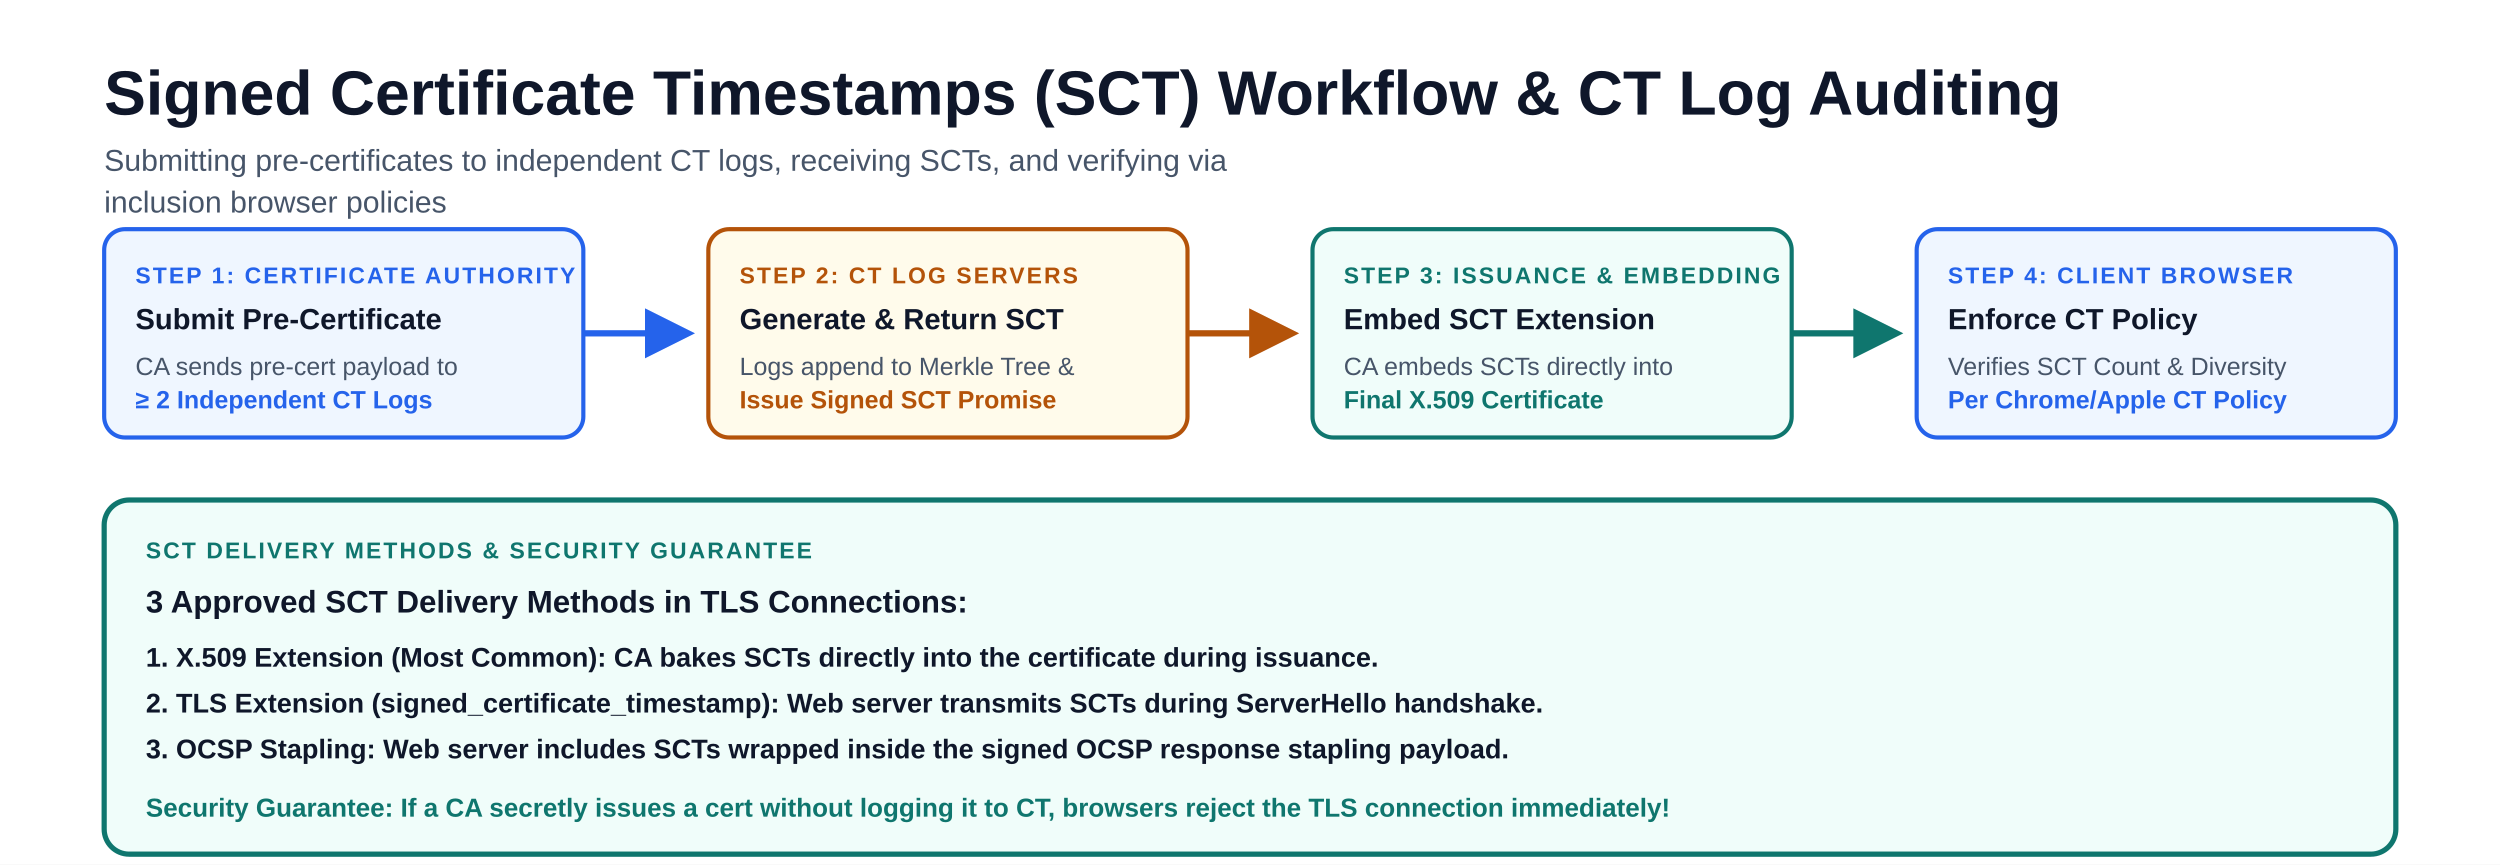
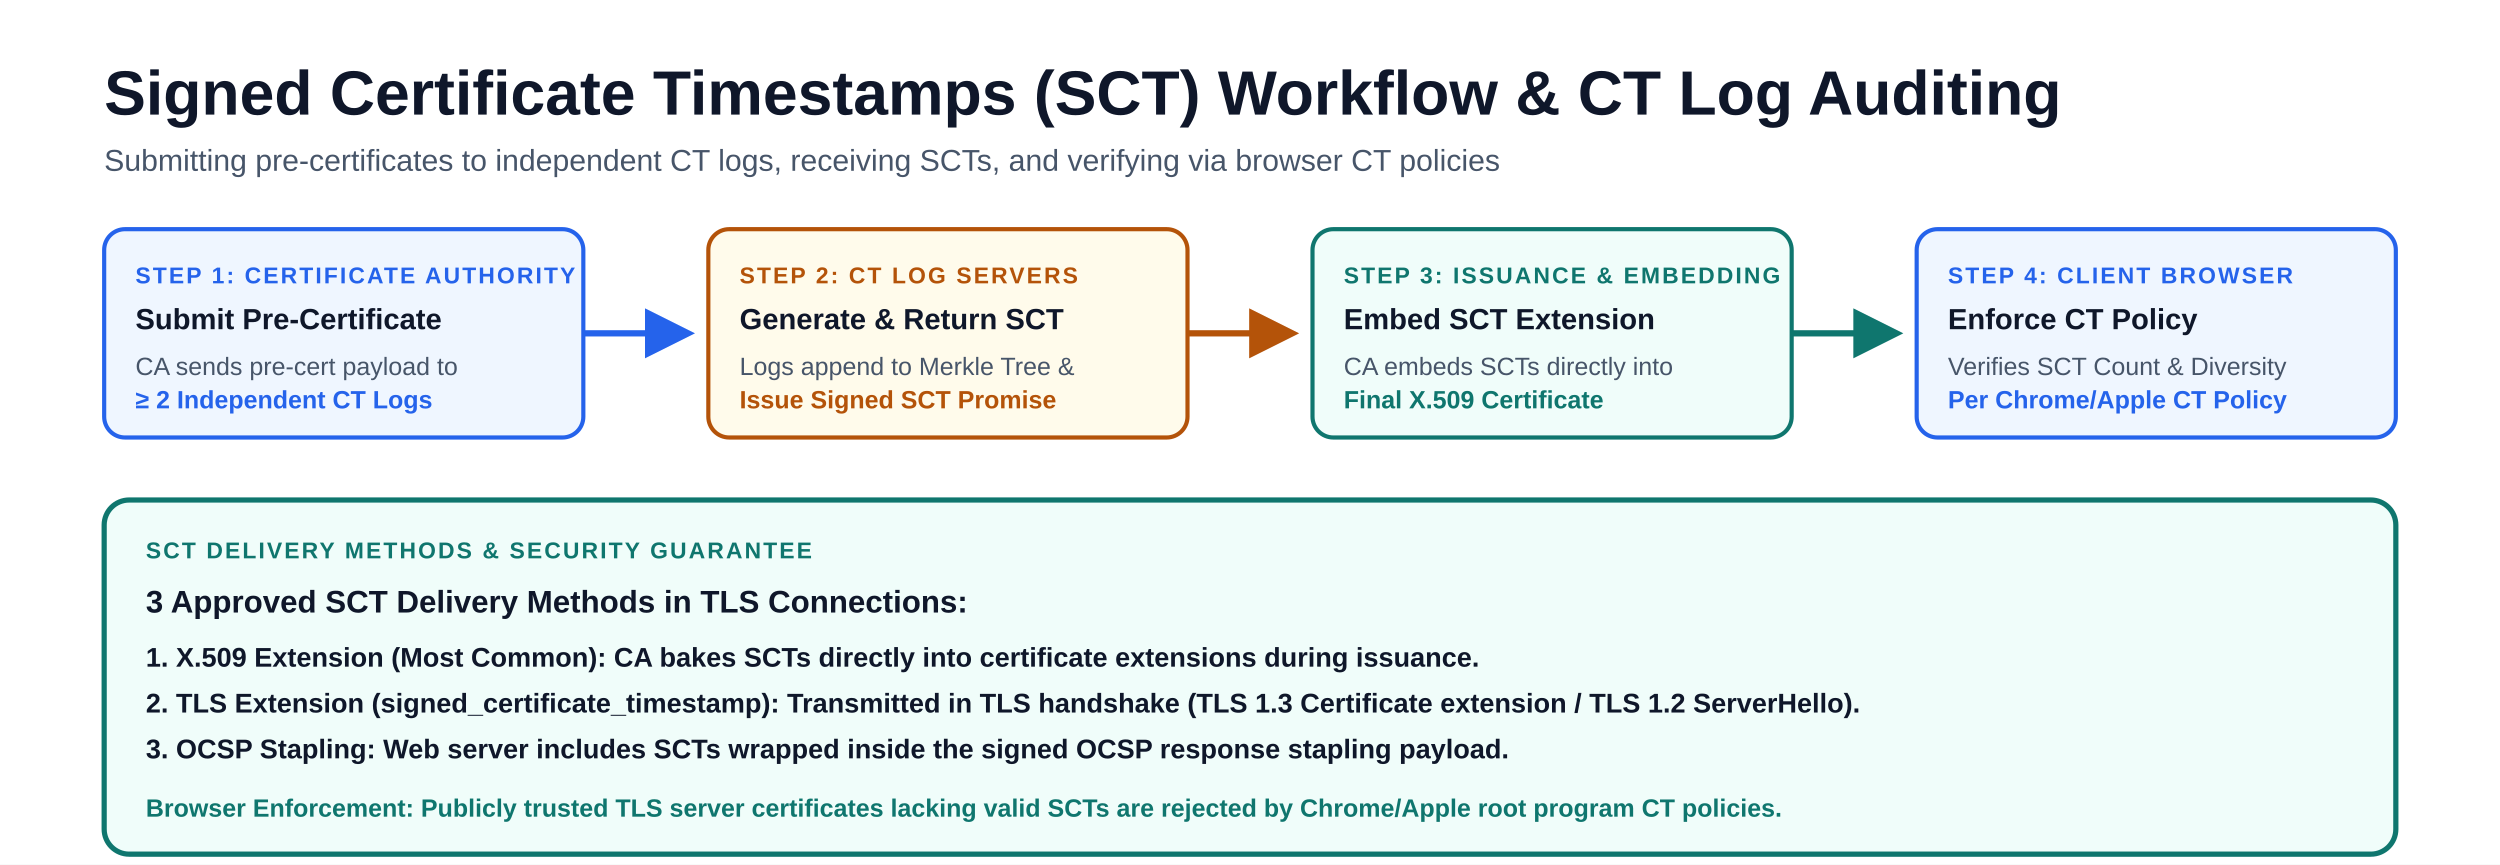
<svg xmlns="http://www.w3.org/2000/svg" viewBox="0 0 1200 415" font-family="-apple-system, BlinkMacSystemFont, 'Segoe UI', Arial, sans-serif" role="img" aria-labelledby="title description">
  <rect width="1200" height="415" fill="#ffffff" />
  <defs>
-     <marker id="arrow" viewBox="0 0 10 10" refX="8.5" refY="5" markerWidth="8" markerHeight="8" orient="auto">
-       <path d="M0 0 L10 5 L0 10Z" fill="#94a3b8" />
-     </marker>
-     <marker id="arrow-reverse" viewBox="0 0 10 10" refX="1.5" refY="5" markerWidth="8" markerHeight="8" orient="auto">
-       <path d="M10 0 L0 5 L10 10Z" fill="#94a3b8" />
-     </marker>
    <marker id="arrow-blue" viewBox="0 0 10 10" refX="8.5" refY="5" markerWidth="8" markerHeight="8" orient="auto">
      <path d="M0 0 L10 5 L0 10Z" fill="#2563eb" />
+     </marker>
+     <marker id="arrow-amber" viewBox="0 0 10 10" refX="8.5" refY="5" markerWidth="8" markerHeight="8" orient="auto">
+       <path d="M0 0 L10 5 L0 10Z" fill="#b45309" />
    </marker>
    <marker id="arrow-teal" viewBox="0 0 10 10" refX="8.5" refY="5" markerWidth="8" markerHeight="8" orient="auto">
      <path d="M0 0 L10 5 L0 10Z" fill="#0f766e" />
    </marker>
-     <marker id="arrow-amber" viewBox="0 0 10 10" refX="8.5" refY="5" markerWidth="8" markerHeight="8" orient="auto">
-       <path d="M0 0 L10 5 L0 10Z" fill="#b45309" />
-     </marker>
-     <marker id="arrow-violet" viewBox="0 0 10 10" refX="8.5" refY="5" markerWidth="8" markerHeight="8" orient="auto">
-       <path d="M0 0 L10 5 L0 10Z" fill="#7c3aed" />
-     </marker>
-     <marker id="arrow-red" viewBox="0 0 10 10" refX="8.5" refY="5" markerWidth="8" markerHeight="8" orient="auto">
-       <path d="M0 0 L10 5 L0 10Z" fill="#b91c1c" />
-     </marker>
  </defs>
  <text x="50" y="55" font-size="30" font-weight="850" fill="#0f172a">Signed Certificate Timestamps (SCT) Workflow &amp; CT Log Auditing</text>
-   <text x="50" y="82" font-size="14.5" fill="#475569">Submitting pre-certificates to independent CT logs, receiving SCTs, and verifying via</text>
-   <text x="50" y="102" font-size="14.5" fill="#475569">inclusion browser policies</text>
+   <text x="50" y="82" font-size="14.5" fill="#475569">Submitting pre-certificates to independent CT logs, receiving SCTs, and verifying via browser CT policies</text>
  <g>
    <rect x="50" y="110" width="230" height="100" rx="10" fill="#eff6ff" stroke="#2563eb" stroke-width="2" />
    <text x="65" y="136" font-size="11" font-weight="900" letter-spacing="1" fill="#2563eb">STEP 1: CERTIFICATE AUTHORITY</text>
    <text x="65" y="158" font-size="14" font-weight="800" fill="#0f172a">Submit Pre-Certificate</text>
    <text x="65" y="180" font-size="12" font-weight="500" fill="#475569">CA sends pre-cert payload to</text>
    <text x="65" y="196" font-size="12" font-weight="600" fill="#2563eb">≥ 2 Independent CT Logs</text>
    <path d="M 280 160 L 330 160" fill="none" stroke="#2563eb" stroke-width="3" marker-end="url(#arrow-blue)" />
    <rect x="340" y="110" width="230" height="100" rx="10" fill="#fffbeb" stroke="#b45309" stroke-width="2" />
    <text x="355" y="136" font-size="11" font-weight="900" letter-spacing="1" fill="#b45309">STEP 2: CT LOG SERVERS</text>
    <text x="355" y="158" font-size="14" font-weight="800" fill="#0f172a">Generate &amp; Return SCT</text>
    <text x="355" y="180" font-size="12" font-weight="500" fill="#475569">Logs append to Merkle Tree &amp;</text>
    <text x="355" y="196" font-size="12" font-weight="600" fill="#b45309">Issue Signed SCT Promise</text>
    <path d="M 570 160 L 620 160" fill="none" stroke="#b45309" stroke-width="3" marker-end="url(#arrow-amber)" />
    <rect x="630" y="110" width="230" height="100" rx="10" fill="#f0fdfa" stroke="#0f766e" stroke-width="2" />
    <text x="645" y="136" font-size="11" font-weight="900" letter-spacing="1" fill="#0f766e">STEP 3: ISSUANCE &amp; EMBEDDING</text>
    <text x="645" y="158" font-size="14" font-weight="800" fill="#0f172a">Embed SCT Extension</text>
    <text x="645" y="180" font-size="12" font-weight="500" fill="#475569">CA embeds SCTs directly into</text>
    <text x="645" y="196" font-size="12" font-weight="600" fill="#0f766e">Final X.509 Certificate</text>
    <path d="M 860 160 L 910 160" fill="none" stroke="#0f766e" stroke-width="3" marker-end="url(#arrow-teal)" />
    <rect x="920" y="110" width="230" height="100" rx="10" fill="#eff6ff" stroke="#2563eb" stroke-width="2" />
    <text x="935" y="136" font-size="11" font-weight="900" letter-spacing="1" fill="#2563eb">STEP 4: CLIENT BROWSER</text>
    <text x="935" y="158" font-size="14" font-weight="800" fill="#0f172a">Enforce CT Policy</text>
    <text x="935" y="180" font-size="12" font-weight="500" fill="#475569">Verifies SCT Count &amp; Diversity</text>
    <text x="935" y="196" font-size="12" font-weight="700" fill="#2563eb">Per Chrome/Apple CT Policy</text>
    <rect x="50" y="240" width="1100" height="170" rx="12" fill="#f0fdfa" stroke="#0f766e" stroke-width="2.5" />
    <text x="70" y="268" font-size="11" font-weight="900" letter-spacing="1" fill="#0f766e">SCT DELIVERY METHODS &amp; SECURITY GUARANTEE</text>
    <text x="70" y="294" font-size="15" font-weight="800" fill="#0f172a">3 Approved SCT Delivery Methods in TLS Connections:</text>
-     <text x="70" y="320" font-size="13" font-weight="600" fill="#0f172a">1. X.509 Extension (Most Common): CA bakes SCTs directly into the certificate during issuance.</text>
-     <text x="70" y="342" font-size="13" font-weight="600" fill="#0f172a">2. TLS Extension (signed_certificate_timestamp): Web server transmits SCTs during ServerHello handshake.</text>
+     <text x="70" y="320" font-size="13" font-weight="600" fill="#0f172a">1. X.509 Extension (Most Common): CA bakes SCTs directly into certificate extensions during issuance.</text>
+     <text x="70" y="342" font-size="13" font-weight="600" fill="#0f172a">2. TLS Extension (signed_certificate_timestamp): Transmitted in TLS handshake (TLS 1.3 Certificate extension / TLS 1.2 ServerHello).</text>
    <text x="70" y="364" font-size="13" font-weight="600" fill="#0f172a">3. OCSP Stapling: Web server includes SCTs wrapped inside the signed OCSP response stapling payload.</text>
-     <text x="70" y="392" font-size="12.5" font-weight="700" fill="#0f766e">Security Guarantee: If a CA secretly issues a cert without logging it to CT, browsers reject the TLS connection immediately!</text>
+     <text x="70" y="392" font-size="12" font-weight="700" fill="#0f766e">Browser Enforcement: Publicly trusted TLS server certificates lacking valid SCTs are rejected by Chrome/Apple root program CT policies.</text>
  </g>
</svg>
